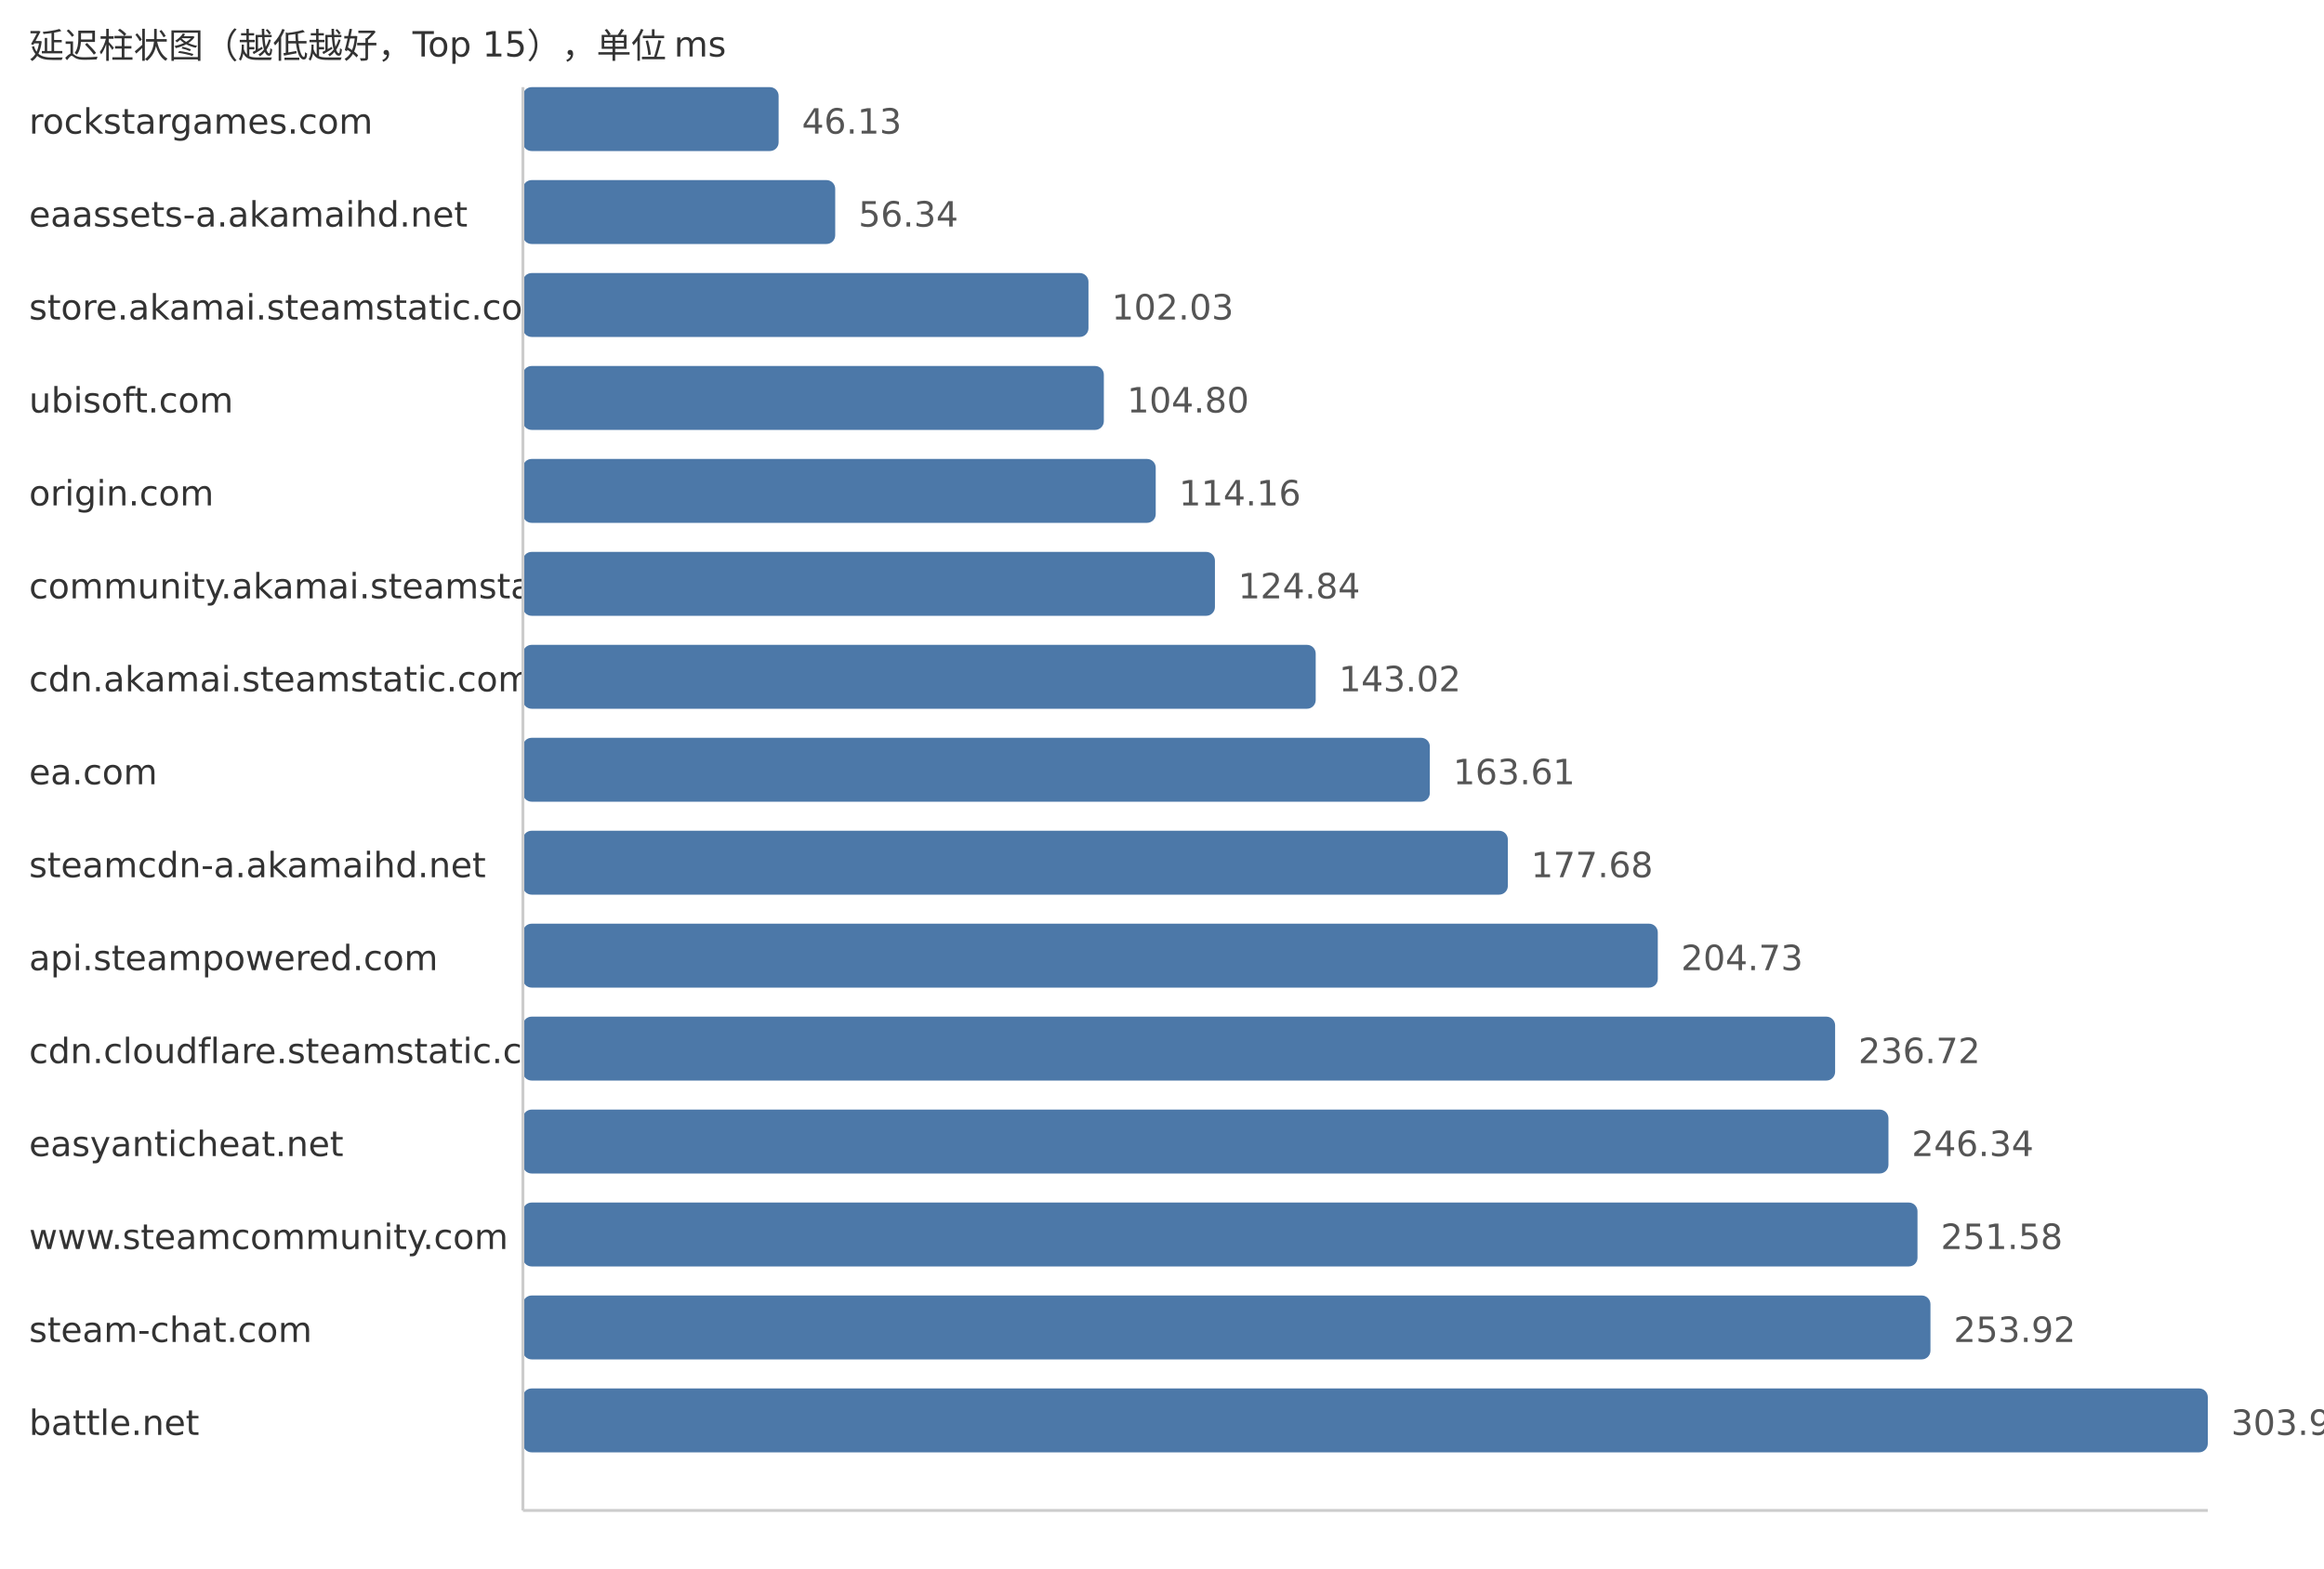
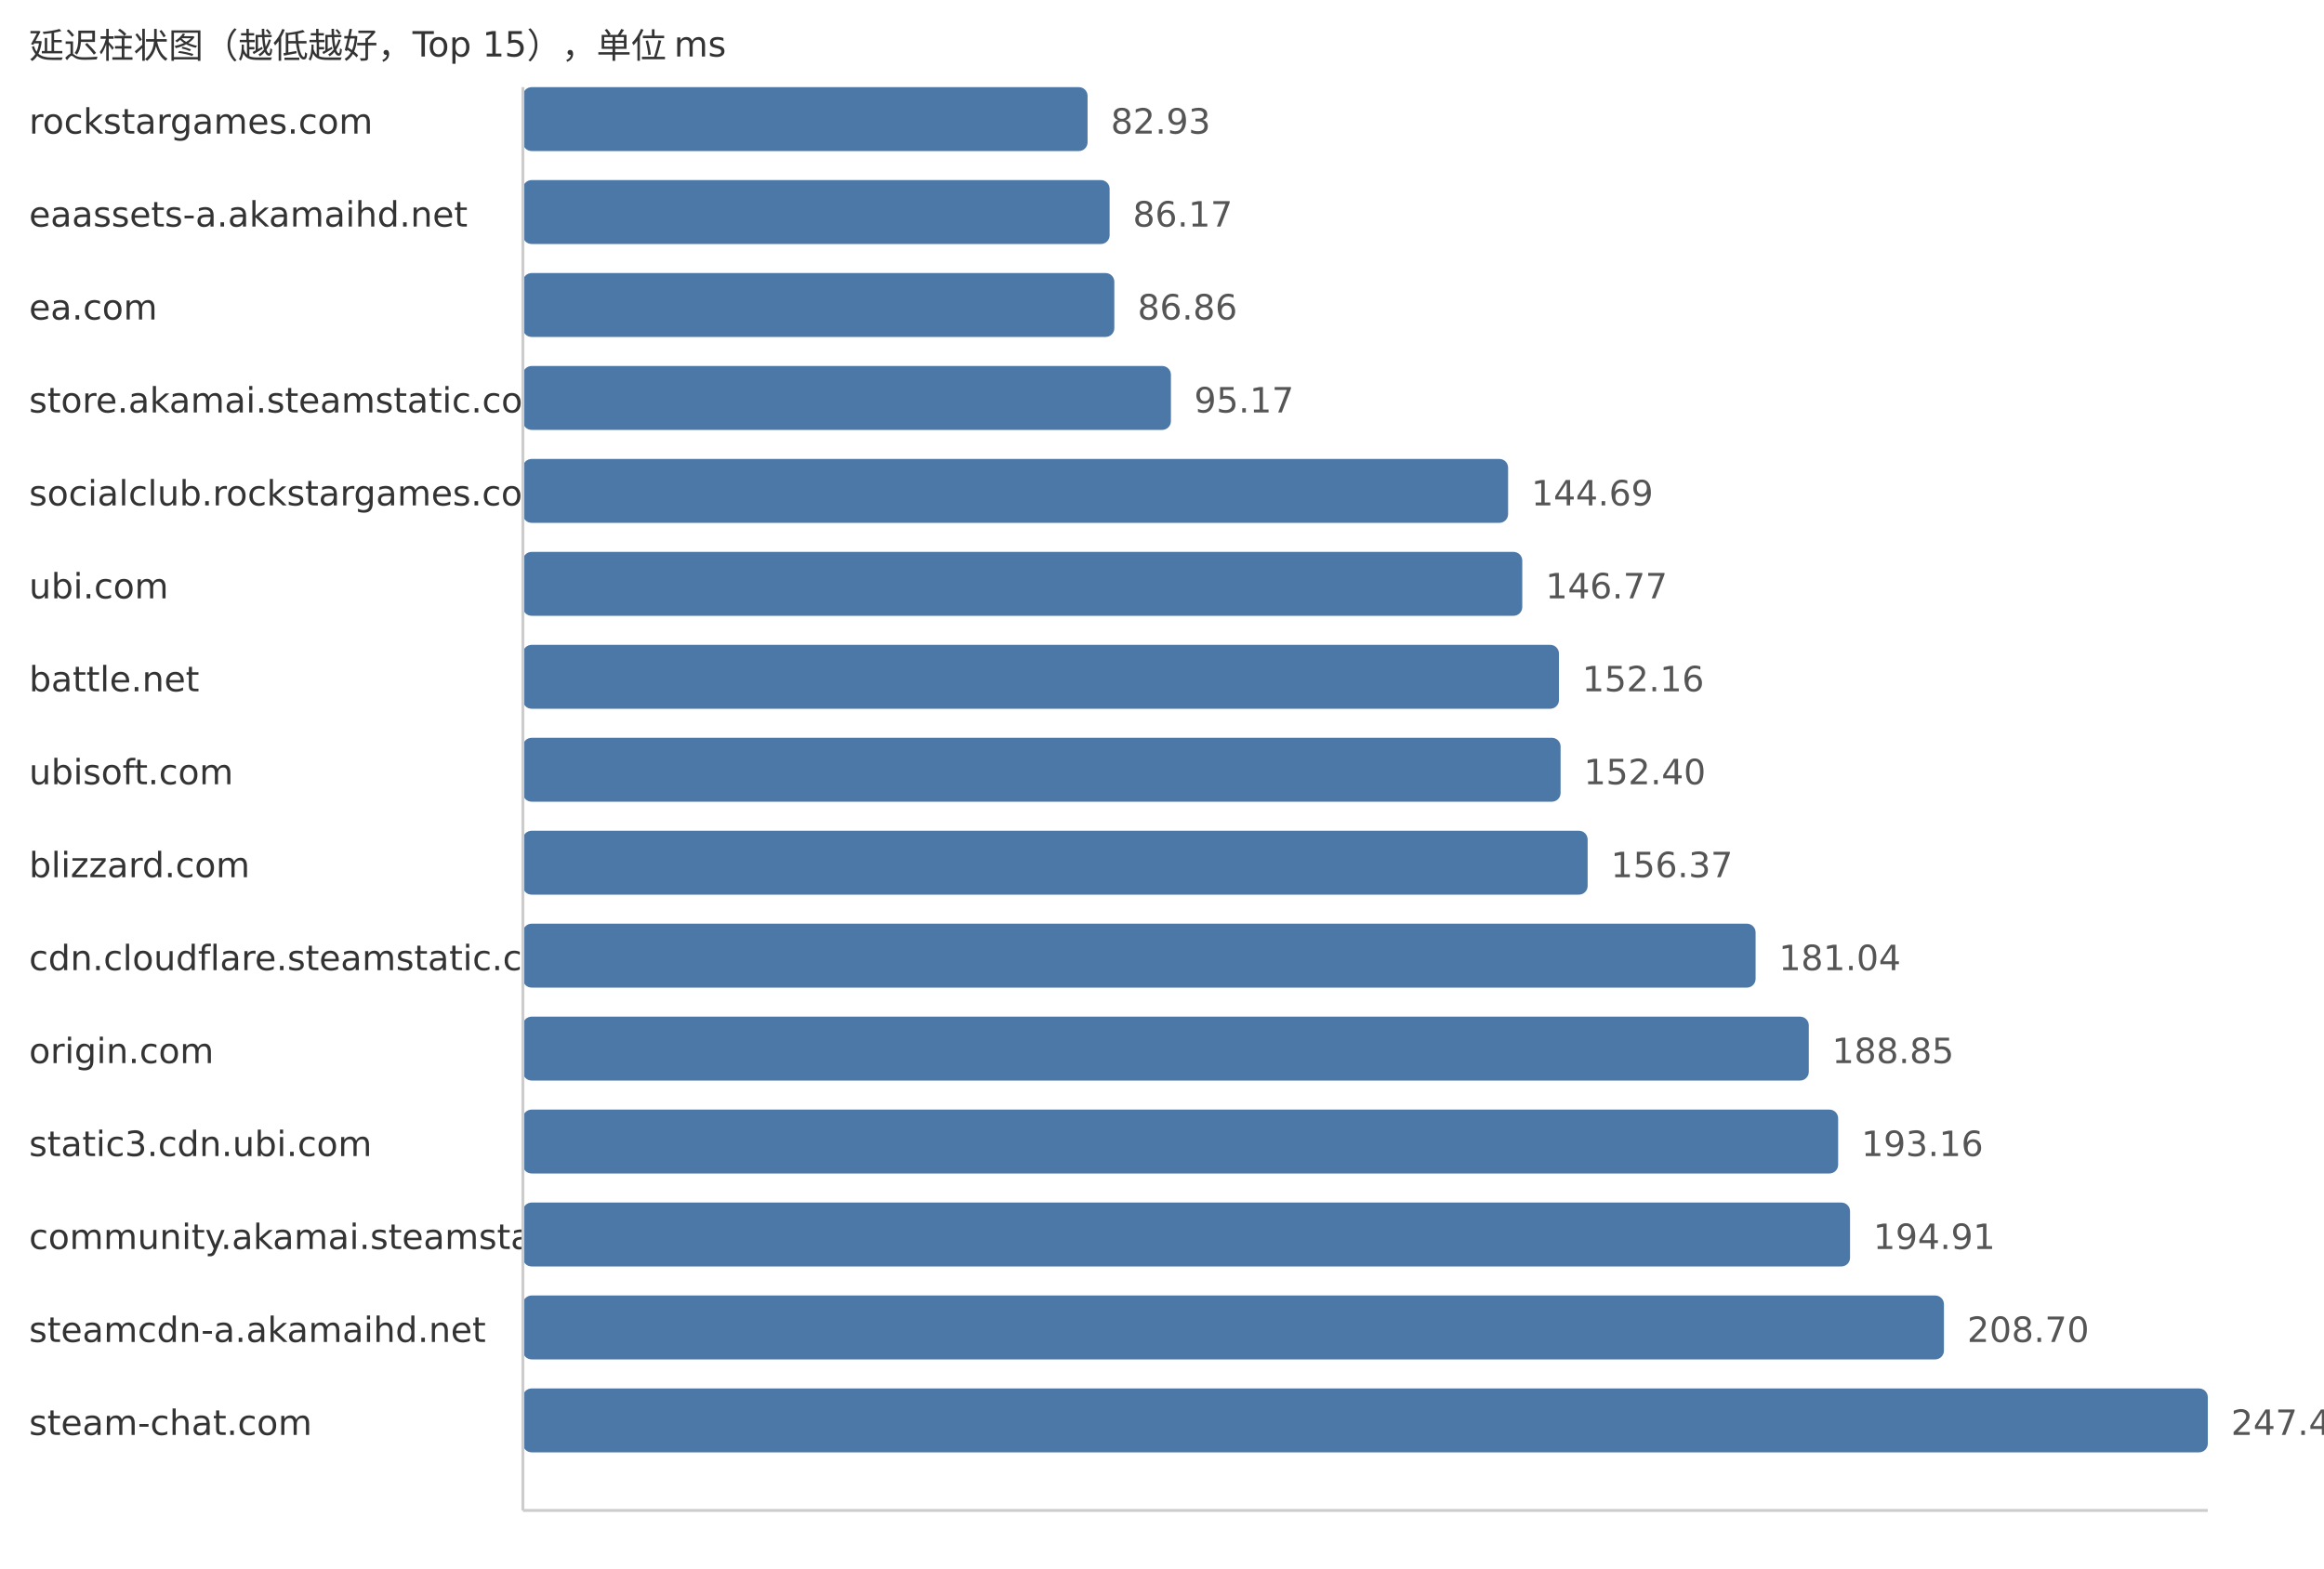
<svg xmlns="http://www.w3.org/2000/svg" width="800" height="540">
  <style> .label{font-family:DejaVu Sans,Verdana,Geneva,sans-serif;font-size:12px;fill:#333} .value{font-family:DejaVu Sans,Verdana,Geneva,sans-serif;font-size:12px;fill:#555} </style>
  <text x="10" y="20" class="label">延迟柱状图（越低越好，Top 15），单位 ms</text>
  <text x="10" y="46" class="label">rockstargames.com</text>
-   <rect x="180" y="30" width="88.03" height="22" fill="#4c78a8" rx="3" />
-   <text x="276.03" y="46" class="value">46.13</text>
+   <rect x="180" y="30" width="194.38" height="22" fill="#4c78a8" rx="3" />
+   <text x="382.38" y="46" class="value">82.93</text>
  <text x="10" y="78" class="label">eaassets-a.akamaihd.net</text>
-   <rect x="180" y="62" width="107.51" height="22" fill="#4c78a8" rx="3" />
-   <text x="295.51" y="78" class="value">56.34</text>
-   <text x="10" y="110" class="label">store.akamai.steamstatic.com</text>
-   <rect x="180" y="94" width="194.69" height="22" fill="#4c78a8" rx="3" />
-   <text x="382.69" y="110" class="value">102.03</text>
-   <text x="10" y="142" class="label">ubisoft.com</text>
-   <rect x="180" y="126" width="199.98" height="22" fill="#4c78a8" rx="3" />
-   <text x="387.98" y="142" class="value">104.80</text>
-   <text x="10" y="174" class="label">origin.com</text>
-   <rect x="180" y="158" width="217.84" height="22" fill="#4c78a8" rx="3" />
-   <text x="405.84" y="174" class="value">114.16</text>
-   <text x="10" y="206" class="label">community.akamai.steamstatic.com</text>
-   <rect x="180" y="190" width="238.22" height="22" fill="#4c78a8" rx="3" />
-   <text x="426.22" y="206" class="value">124.84</text>
-   <text x="10" y="238" class="label">cdn.akamai.steamstatic.com</text>
-   <rect x="180" y="222" width="272.91" height="22" fill="#4c78a8" rx="3" />
-   <text x="460.91" y="238" class="value">143.02</text>
-   <text x="10" y="270" class="label">ea.com</text>
-   <rect x="180" y="254" width="312.2" height="22" fill="#4c78a8" rx="3" />
-   <text x="500.2" y="270" class="value">163.61</text>
-   <text x="10" y="302" class="label">steamcdn-a.akamaihd.net</text>
-   <rect x="180" y="286" width="339.05" height="22" fill="#4c78a8" rx="3" />
-   <text x="527.05" y="302" class="value">177.68</text>
-   <text x="10" y="334" class="label">api.steampowered.com</text>
-   <rect x="180" y="318" width="390.67" height="22" fill="#4c78a8" rx="3" />
-   <text x="578.67" y="334" class="value">204.73</text>
-   <text x="10" y="366" class="label">cdn.cloudflare.steamstatic.com</text>
-   <rect x="180" y="350" width="451.71" height="22" fill="#4c78a8" rx="3" />
-   <text x="639.71" y="366" class="value">236.72</text>
-   <text x="10" y="398" class="label">easyanticheat.net</text>
-   <rect x="180" y="382" width="470.07" height="22" fill="#4c78a8" rx="3" />
-   <text x="658.07" y="398" class="value">246.34</text>
-   <text x="10" y="430" class="label">www.steamcommunity.com</text>
-   <rect x="180" y="414" width="480.07" height="22" fill="#4c78a8" rx="3" />
-   <text x="668.07" y="430" class="value">251.58</text>
-   <text x="10" y="462" class="label">steam-chat.com</text>
-   <rect x="180" y="446" width="484.53" height="22" fill="#4c78a8" rx="3" />
-   <text x="672.53" y="462" class="value">253.92</text>
-   <text x="10" y="494" class="label">battle.net</text>
+   <rect x="180" y="62" width="201.97" height="22" fill="#4c78a8" rx="3" />
+   <text x="389.97" y="78" class="value">86.17</text>
+   <text x="10" y="110" class="label">ea.com</text>
+   <rect x="180" y="94" width="203.59" height="22" fill="#4c78a8" rx="3" />
+   <text x="391.59" y="110" class="value">86.86</text>
+   <text x="10" y="142" class="label">store.akamai.steamstatic.com</text>
+   <rect x="180" y="126" width="223.07" height="22" fill="#4c78a8" rx="3" />
+   <text x="411.07" y="142" class="value">95.17</text>
+   <text x="10" y="174" class="label">socialclub.rockstargames.com</text>
+   <rect x="180" y="158" width="339.14" height="22" fill="#4c78a8" rx="3" />
+   <text x="527.14" y="174" class="value">144.69</text>
+   <text x="10" y="206" class="label">ubi.com</text>
+   <rect x="180" y="190" width="344.02" height="22" fill="#4c78a8" rx="3" />
+   <text x="532.02" y="206" class="value">146.77</text>
+   <text x="10" y="238" class="label">battle.net</text>
+   <rect x="180" y="222" width="356.65" height="22" fill="#4c78a8" rx="3" />
+   <text x="544.65" y="238" class="value">152.16</text>
+   <text x="10" y="270" class="label">ubisoft.com</text>
+   <rect x="180" y="254" width="357.21" height="22" fill="#4c78a8" rx="3" />
+   <text x="545.21" y="270" class="value">152.40</text>
+   <text x="10" y="302" class="label">blizzard.com</text>
+   <rect x="180" y="286" width="366.52" height="22" fill="#4c78a8" rx="3" />
+   <text x="554.52" y="302" class="value">156.37</text>
+   <text x="10" y="334" class="label">cdn.cloudflare.steamstatic.com</text>
+   <rect x="180" y="318" width="424.34" height="22" fill="#4c78a8" rx="3" />
+   <text x="612.34" y="334" class="value">181.04</text>
+   <text x="10" y="366" class="label">origin.com</text>
+   <rect x="180" y="350" width="442.65" height="22" fill="#4c78a8" rx="3" />
+   <text x="630.65" y="366" class="value">188.85</text>
+   <text x="10" y="398" class="label">static3.cdn.ubi.com</text>
+   <rect x="180" y="382" width="452.75" height="22" fill="#4c78a8" rx="3" />
+   <text x="640.75" y="398" class="value">193.16</text>
+   <text x="10" y="430" class="label">community.akamai.steamstatic.com</text>
+   <rect x="180" y="414" width="456.85" height="22" fill="#4c78a8" rx="3" />
+   <text x="644.85" y="430" class="value">194.91</text>
+   <text x="10" y="462" class="label">steamcdn-a.akamaihd.net</text>
+   <rect x="180" y="446" width="489.17" height="22" fill="#4c78a8" rx="3" />
+   <text x="677.17" y="462" class="value">208.70</text>
+   <text x="10" y="494" class="label">steam-chat.com</text>
  <rect x="180" y="478" width="580.0" height="22" fill="#4c78a8" rx="3" />
-   <text x="768.0" y="494" class="value">303.95</text>
+   <text x="768.0" y="494" class="value">247.45</text>
  <line x1="180" y1="30" x2="180" y2="520" stroke="#ccc" />
  <line x1="180" y1="520" x2="760" y2="520" stroke="#ccc" />
</svg>
